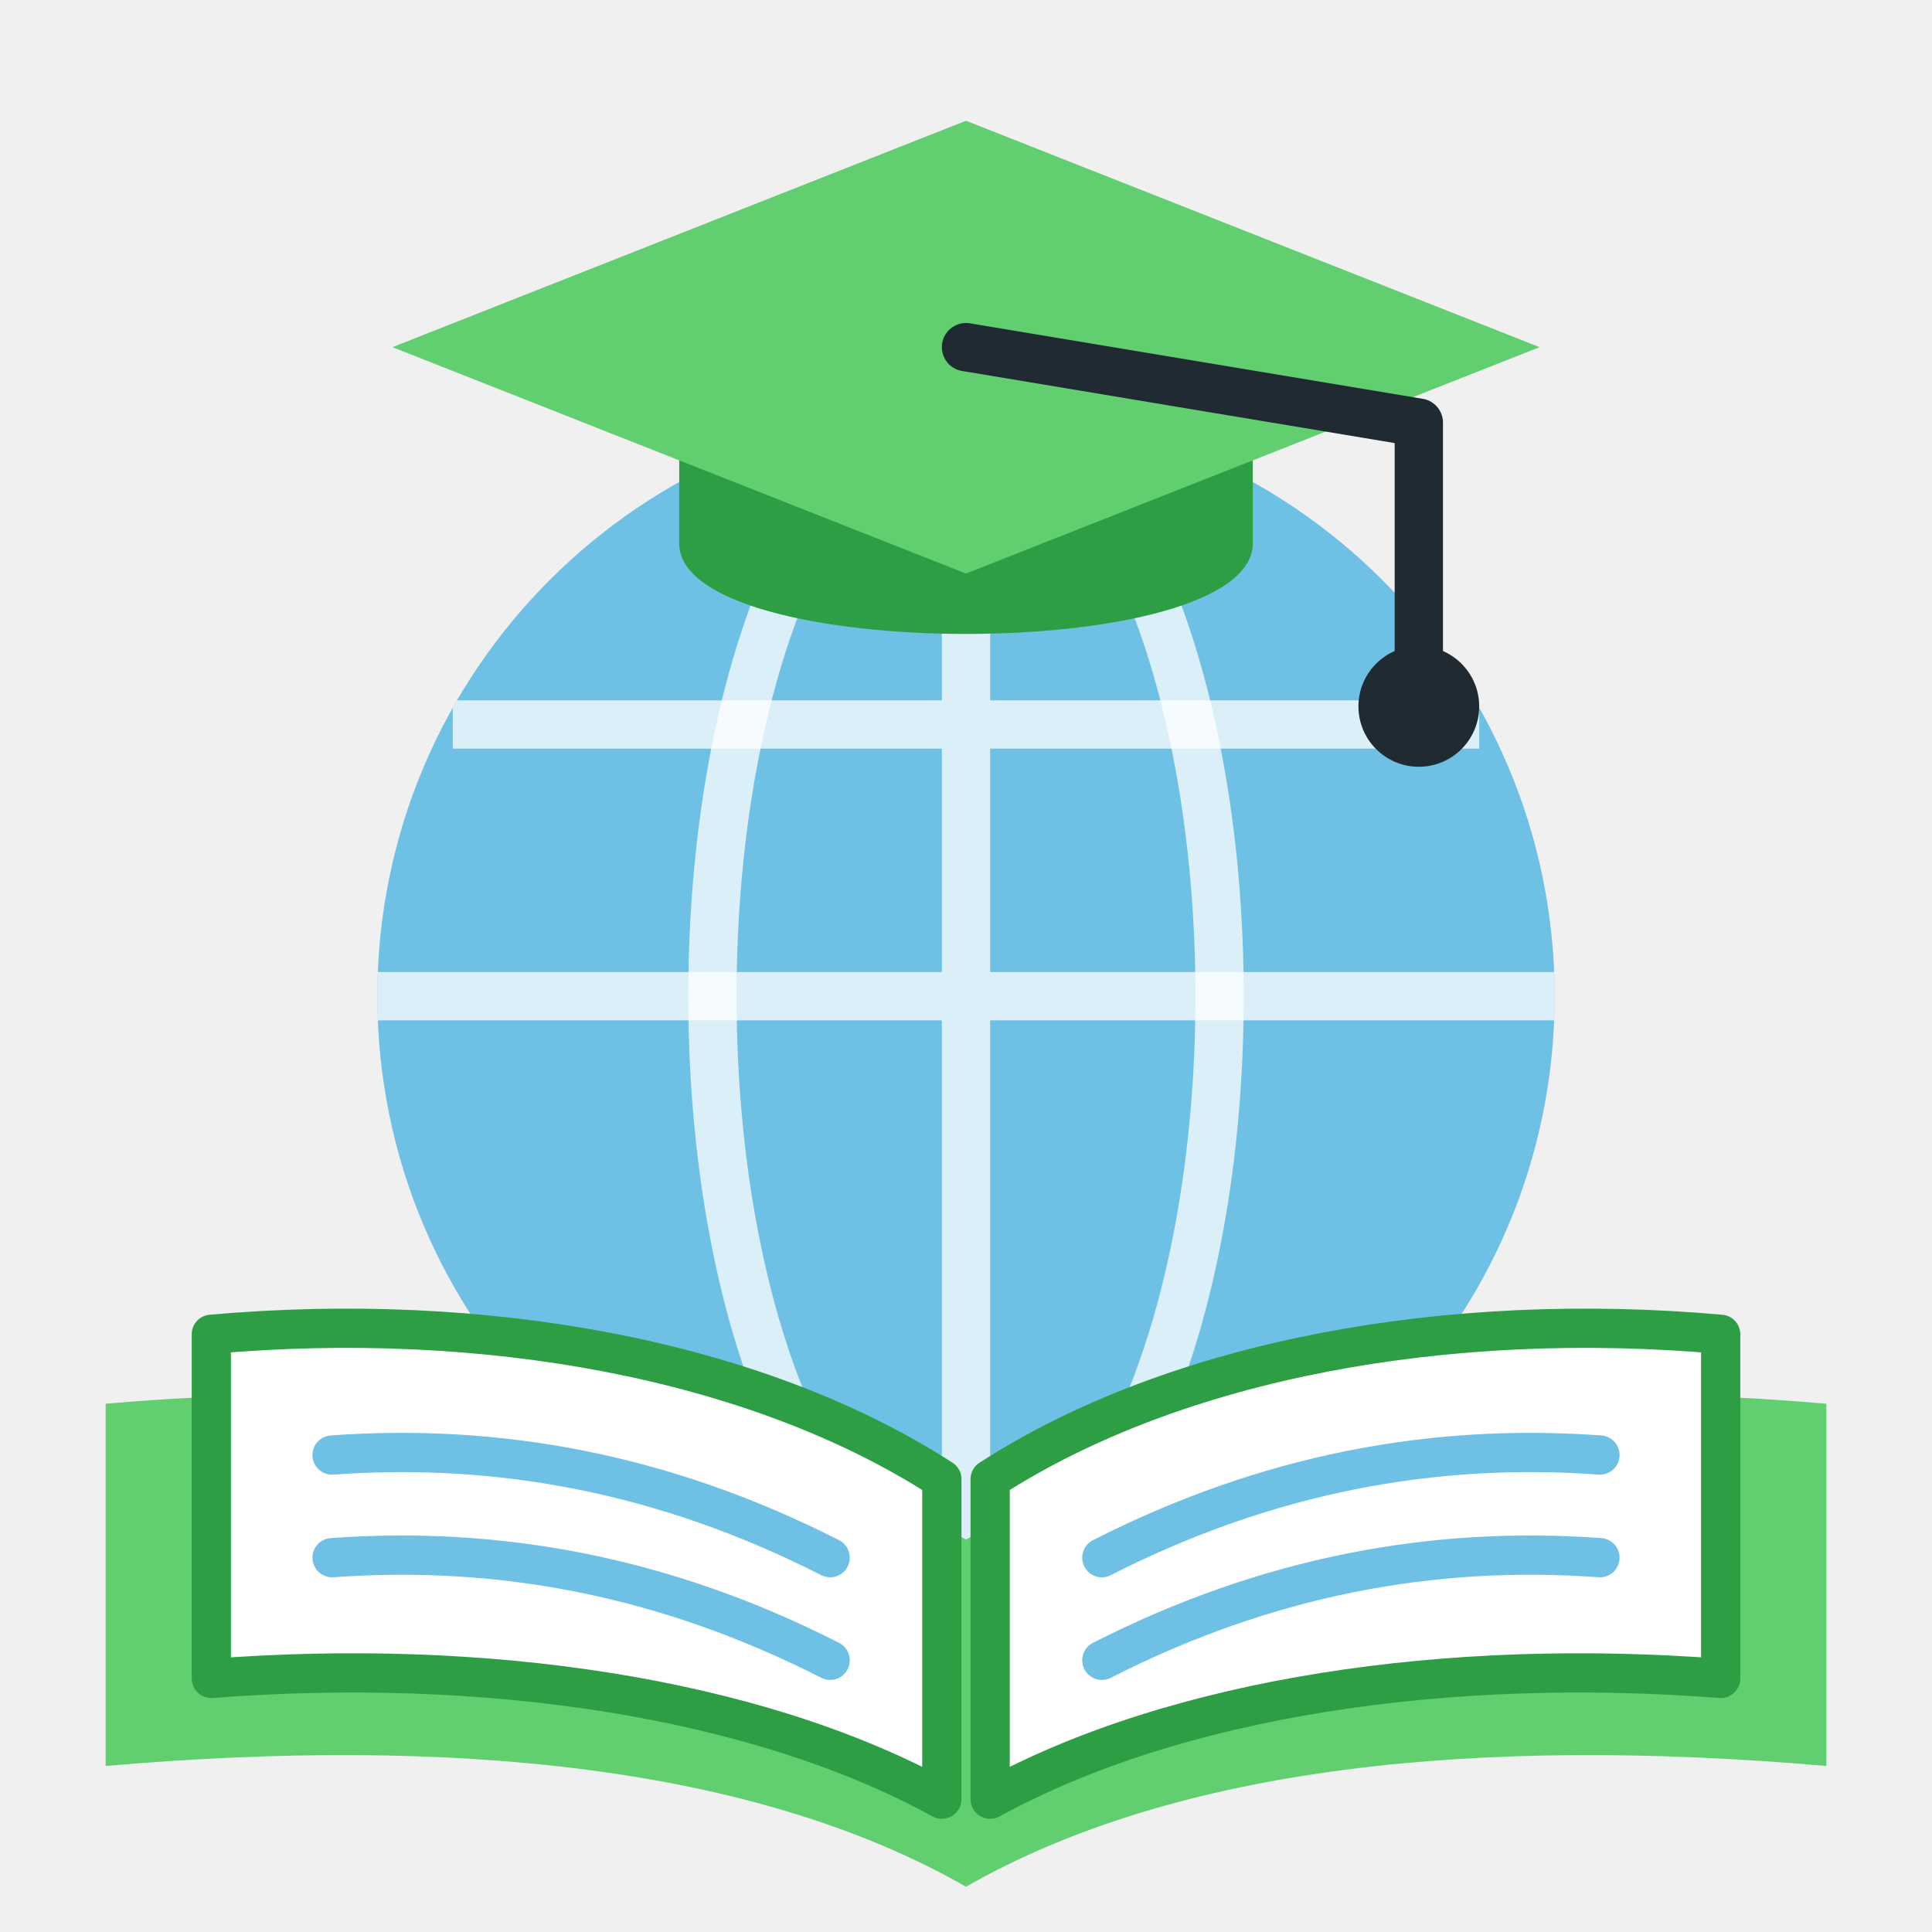
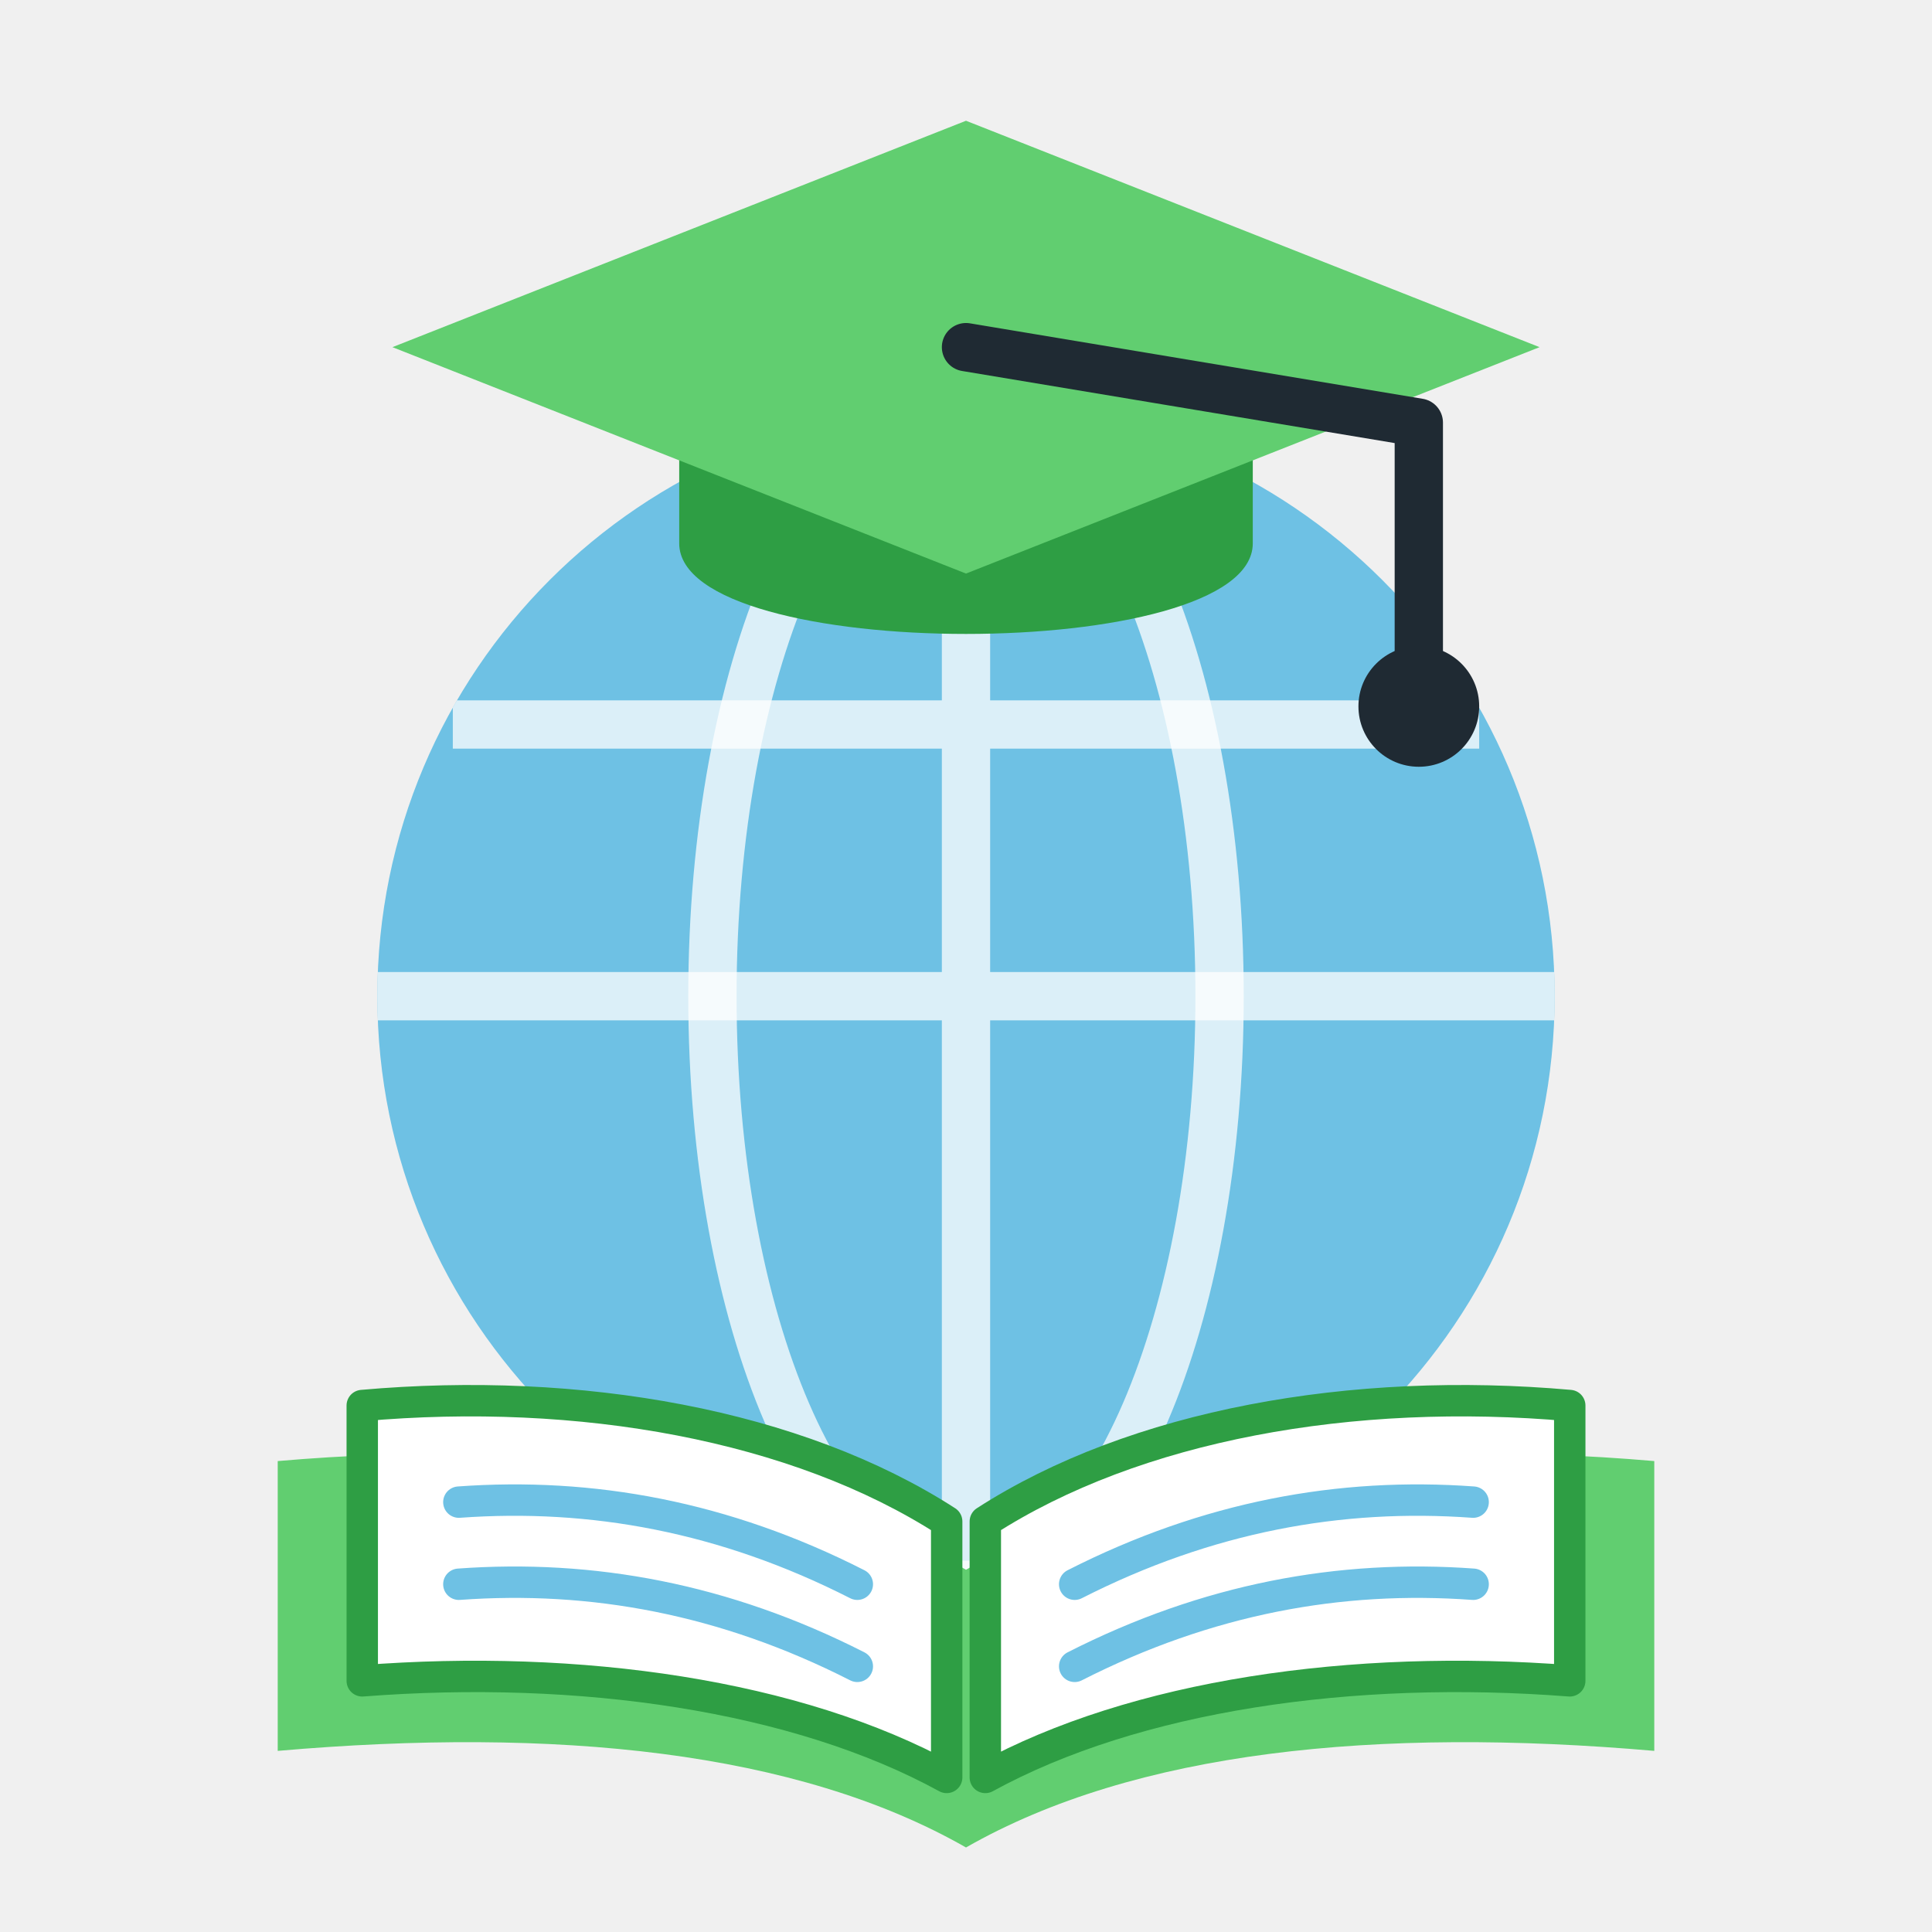
<svg xmlns="http://www.w3.org/2000/svg" viewBox="0 0 64 64" role="img" aria-label="Centro Latino de Capacitación">
  <defs>
    <clipPath id="gl">
      <circle cx="32" cy="33" r="19.5" />
    </clipPath>
  </defs>
  <circle cx="32" cy="33" r="19.5" fill="#6EC1E4" />
  <g clip-path="url(#gl)" fill="none" stroke="#fff" stroke-width="1.6" stroke-opacity=".75">
    <ellipse cx="32" cy="33" rx="8.4" ry="19.5" />
    <path d="M32 13.5v39M12.5 33h39M15 24h34" />
  </g>
  <path d="M22.5 13V18C22.5 22 41.5 22 41.5 18V13Z" fill="#2E9E44" />
  <path d="M32 4L51 11.5L32 19L13 11.5Z" fill="#61CE70" />
  <path d="M32 11.5L47 14V22" fill="none" stroke="#1F2A33" stroke-width="1.6" stroke-linecap="round" stroke-linejoin="round" />
  <circle cx="47" cy="23.4" r="2" fill="#1F2A33" />
-   <path d="M32 51C25 47 15 45.5 3.5 46.5V58.5C15 57.5 25 58.5 32 62.5C39 58.5 49 57.5 60.5 58.5V46.5C49 45.5 39 47 32 51Z" fill="#61CE70" />
-   <path d="M31.2 49C25 45 16 43.4 7 44.2V55.6C16 54.9 25 56.2 31.2 59.6Z" fill="#fff" stroke="#2E9E44" stroke-width="1.3" stroke-linejoin="round" />
-   <path d="M32.8 49C39 45 48 43.4 57 44.2V55.6C48 54.9 39 56.2 32.8 59.6Z" fill="#fff" stroke="#2E9E44" stroke-width="1.3" stroke-linejoin="round" />
-   <path d="M11 48.2C16.5 47.8 22 48.8 27.5 51.6M11 51.6C16.5 51.2 22 52.2 27.5 55M36.5 51.6C42 48.8 47.5 47.8 53 48.2M36.5 55C42 52.2 47.5 51.2 53 51.6" fill="none" stroke="#6EC1E4" stroke-width="1.3" stroke-linecap="round" />
+   <g transform="translate(32 56) scale(.8) translate(-32 -56)">
+     <path d="M32 51C25 47 15 45.5 3.5 46.5V58.5C15 57.5 25 58.5 32 62.5C39 58.5 49 57.5 60.5 58.5V46.5C49 45.5 39 47 32 51Z" fill="#61CE70" />
+     <path d="M31.2 49C25 45 16 43.4 7 44.2V55.6C16 54.9 25 56.2 31.2 59.6Z" fill="#fff" stroke="#2E9E44" stroke-width="1.3" stroke-linejoin="round" />
+     <path d="M32.8 49C39 45 48 43.4 57 44.2V55.6C48 54.9 39 56.2 32.8 59.6Z" fill="#fff" stroke="#2E9E44" stroke-width="1.3" stroke-linejoin="round" />
+     <path d="M11 48.2C16.5 47.8 22 48.8 27.5 51.6M11 51.6C16.5 51.2 22 52.2 27.5 55M36.5 51.6C42 48.8 47.5 47.8 53 48.2M36.5 55C42 52.2 47.5 51.2 53 51.6" fill="none" stroke="#6EC1E4" stroke-width="1.3" stroke-linecap="round" />
+   </g>
</svg>
